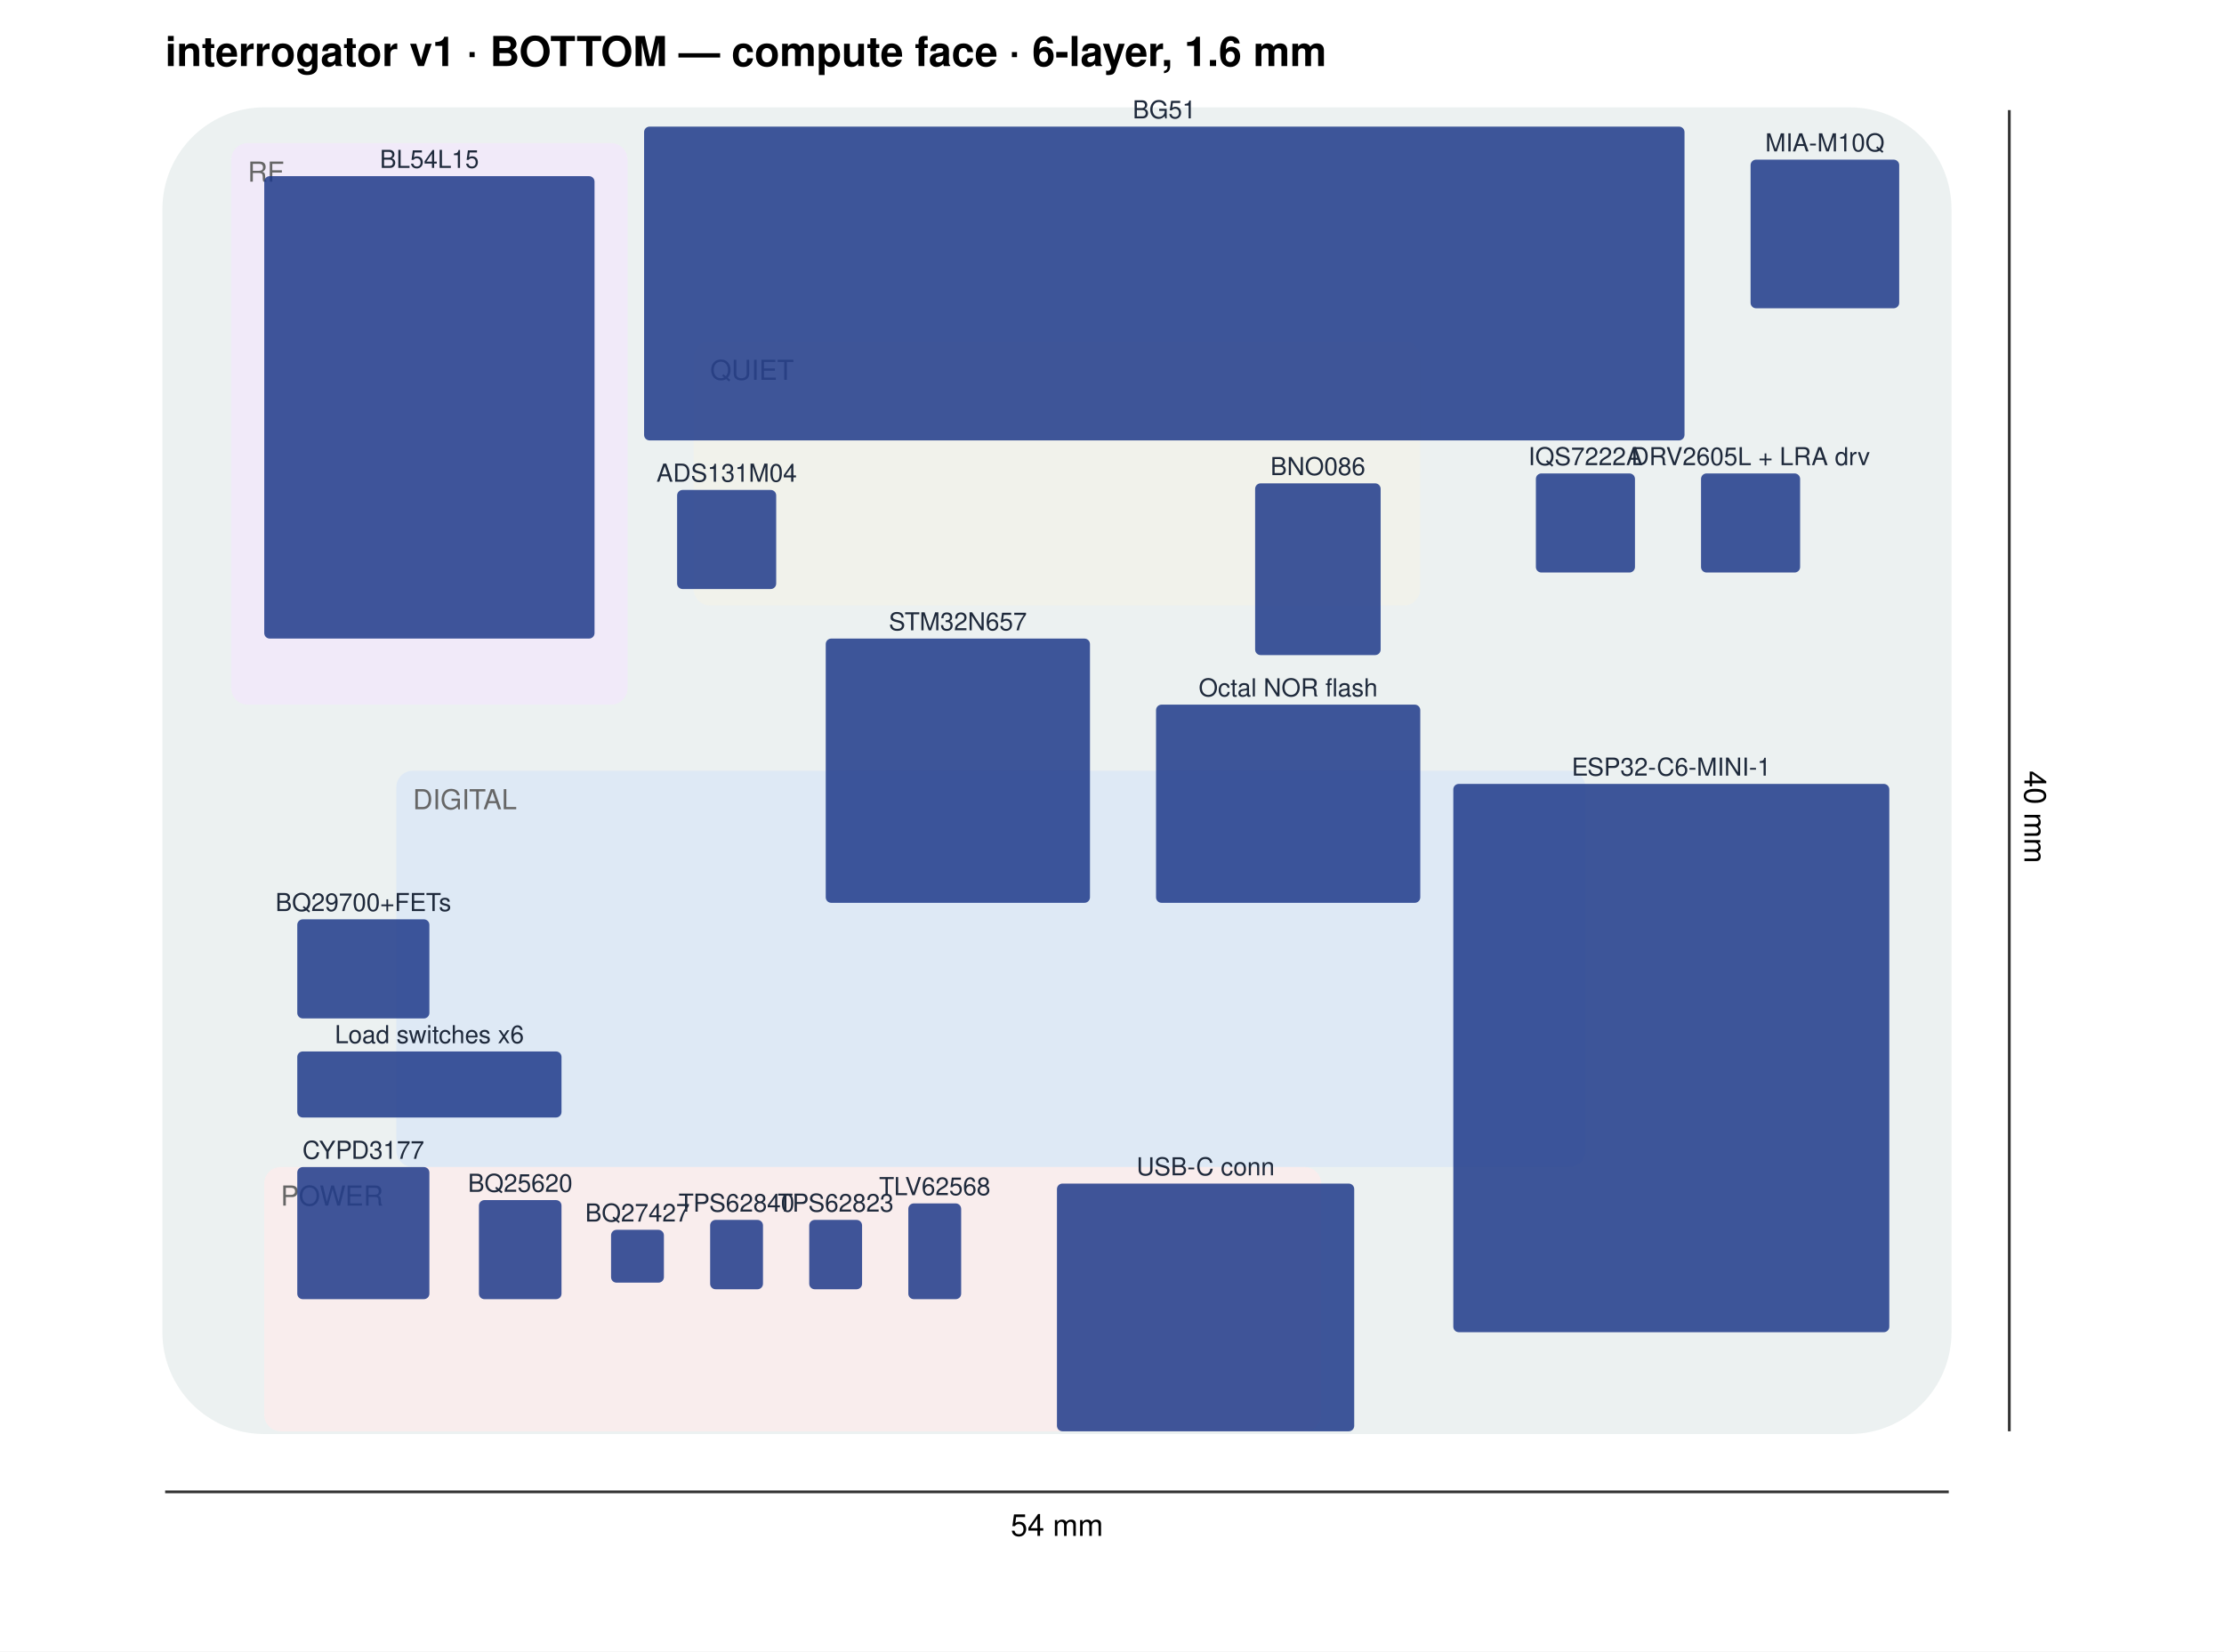
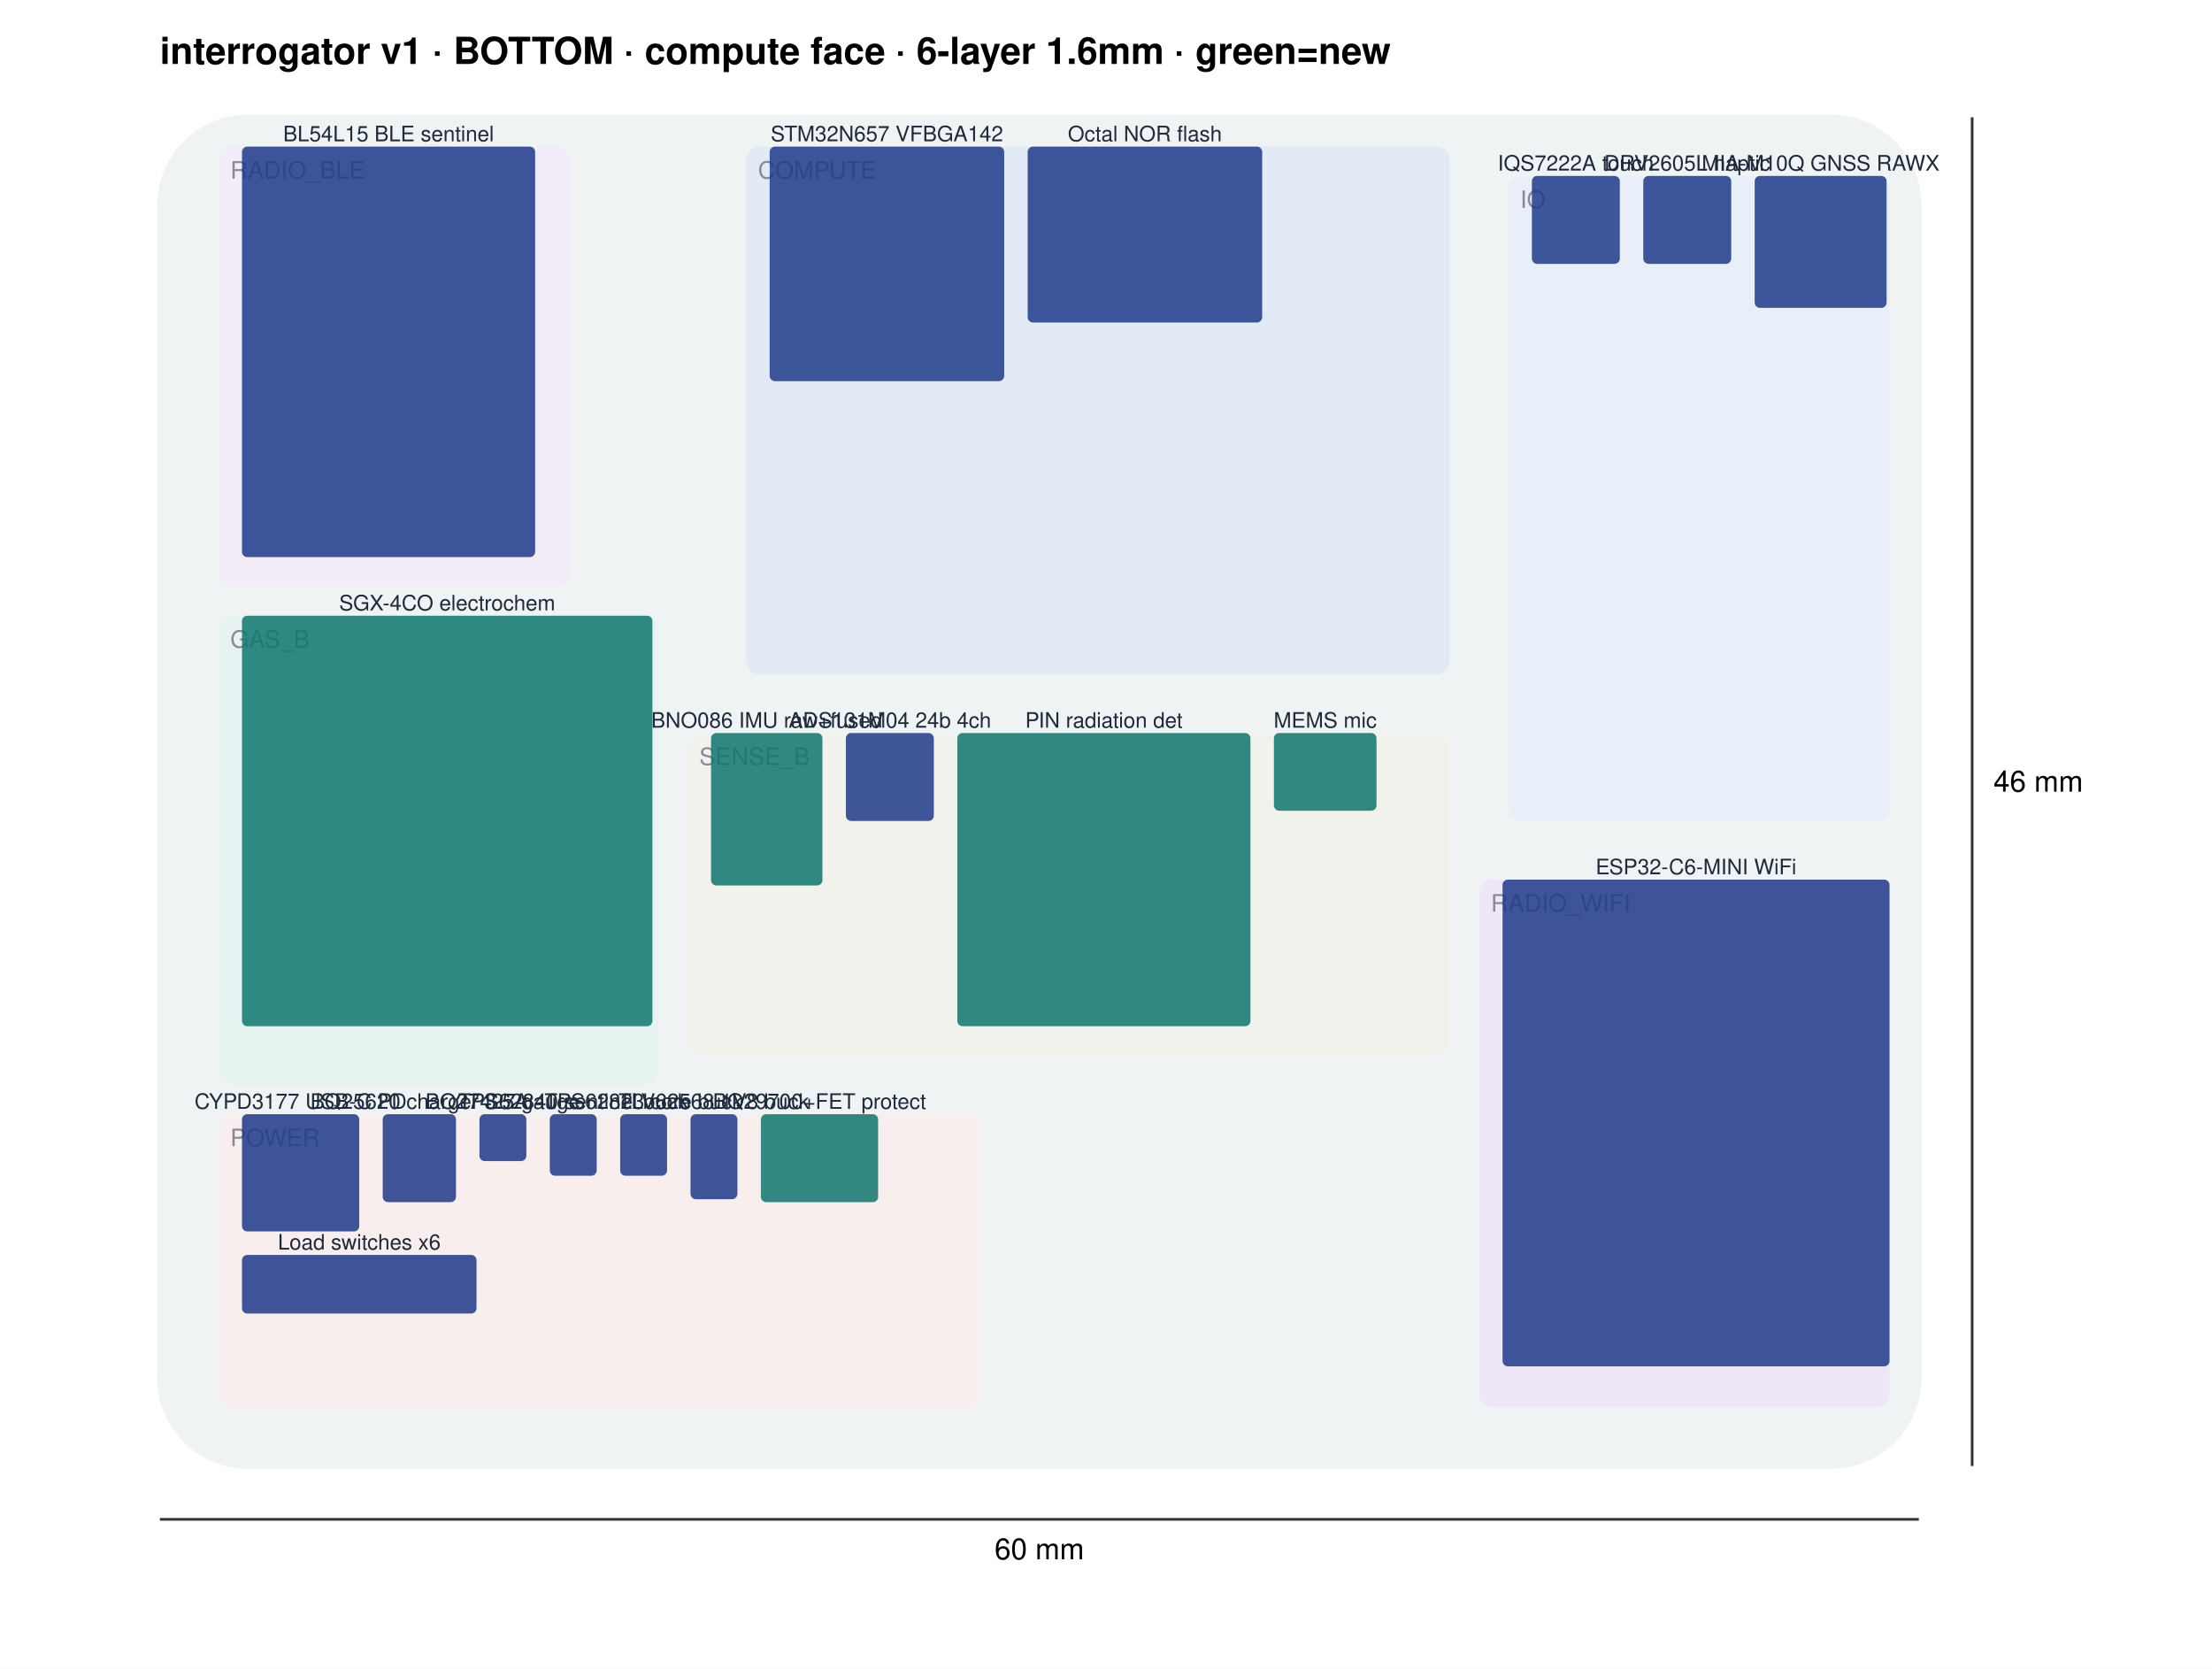
- <svg xmlns="http://www.w3.org/2000/svg" width="808.0" height="600.0" font-family="Helvetica,Arial" font-size="11">
-   <rect x="0" y="0" width="808.0" height="600.0" fill="white" />
-   <g transform="translate(60,40)">
-     <rect x="0" y="0" width="648.0" height="480.0" rx="36" fill="#134E4A" opacity="0.08" stroke="#134E4A" stroke-width="2" />
-     <rect x="84" y="240.0" width="432" height="144" fill="#dbe7f6" opacity="0.8" rx="6" />
-     <text x="90.0" y="254.0" fill="#666" font-size="10">DIGITAL</text>
-     <rect x="24" y="12.0" width="144" height="204" fill="#f3e8fb" opacity="0.8" rx="6" />
-     <text x="30.0" y="26.0" fill="#666" font-size="10">RF</text>
-     <rect x="36" y="384.0" width="384" height="96" fill="#fdecec" opacity="0.8" rx="6" />
-     <text x="42.0" y="398.0" fill="#666" font-size="10">POWER</text>
-     <rect x="192" y="84.0" width="264" height="96" fill="#f2f2ea" opacity="0.8" rx="6" />
-     <text x="198.0" y="98.0" fill="#666" font-size="10">QUIET</text>
-     <rect x="240.0" y="192.0" width="96.0" height="96.0" fill="#1E3A8A" opacity="0.85" rx="2" />
-     <text x="288.0" y="189.0" text-anchor="middle" fill="#1E293B" font-size="9">STM32N657</text>
-     <rect x="360.0" y="216.0" width="96.0" height="72.0" fill="#1E3A8A" opacity="0.85" rx="2" />
-     <text x="408.0" y="213.0" text-anchor="middle" fill="#1E293B" font-size="9">Octal NOR flash</text>
-     <rect x="36.0" y="24.0" width="120.0" height="168.0" fill="#1E3A8A" opacity="0.85" rx="2" />
-     <text x="96.0" y="21.0" text-anchor="middle" fill="#1E293B" font-size="9">BL54L15</text>
-     <rect x="468.0" y="244.8" width="158.4" height="199.2" fill="#1E3A8A" opacity="0.85" rx="2" />
-     <text x="547.2" y="241.8" text-anchor="middle" fill="#1E293B" font-size="9">ESP32-C6-MINI-1</text>
-     <rect x="576.0" y="18.0" width="54.0" height="54.0" fill="#1E3A8A" opacity="0.85" rx="2" />
-     <text x="603.0" y="15.0" text-anchor="middle" fill="#1E293B" font-size="9">MIA-M10Q</text>
-     <rect x="396.0" y="135.6" width="45.6" height="62.4" fill="#1E3A8A" opacity="0.85" rx="2" />
-     <text x="418.8" y="132.6" text-anchor="middle" fill="#1E293B" font-size="9">BNO086</text>
-     <rect x="186.0" y="138.0" width="36.0" height="36.0" fill="#1E3A8A" opacity="0.85" rx="2" />
-     <text x="204.0" y="135.0" text-anchor="middle" fill="#1E293B" font-size="9">ADS131M04</text>
-     <rect x="498.0" y="132.0" width="36.0" height="36.0" fill="#1E3A8A" opacity="0.85" rx="2" />
-     <text x="516.0" y="129.0" text-anchor="middle" fill="#1E293B" font-size="9">IQS7222A</text>
-     <rect x="558.0" y="132.0" width="36.0" height="36.0" fill="#1E3A8A" opacity="0.85" rx="2" />
-     <text x="576.0" y="129.0" text-anchor="middle" fill="#1E293B" font-size="9">DRV2605L + LRA drv</text>
-     <rect x="48.0" y="384.0" width="48.0" height="48.0" fill="#1E3A8A" opacity="0.85" rx="2" />
-     <text x="72.0" y="381.0" text-anchor="middle" fill="#1E293B" font-size="9">CYPD3177</text>
-     <rect x="114.0" y="396.0" width="30.0" height="36.0" fill="#1E3A8A" opacity="0.85" rx="2" />
-     <text x="129.0" y="393.0" text-anchor="middle" fill="#1E293B" font-size="9">BQ25620</text>
-     <rect x="162.0" y="406.8" width="19.2" height="19.2" fill="#1E3A8A" opacity="0.85" rx="2" />
-     <text x="171.6" y="403.8" text-anchor="middle" fill="#1E293B" font-size="9">BQ27427</text>
-     <rect x="198.0" y="403.2" width="19.2" height="25.2" fill="#1E3A8A" opacity="0.85" rx="2" />
-     <text x="207.6" y="400.2" text-anchor="middle" fill="#1E293B" font-size="9">TPS62840</text>
-     <rect x="234.0" y="403.2" width="19.2" height="25.2" fill="#1E3A8A" opacity="0.85" rx="2" />
-     <text x="243.6" y="400.2" text-anchor="middle" fill="#1E293B" font-size="9">TPS62823</text>
-     <rect x="270.0" y="397.2" width="19.2" height="34.8" fill="#1E3A8A" opacity="0.85" rx="2" />
-     <text x="279.6" y="394.2" text-anchor="middle" fill="#1E293B" font-size="9">TLV62568</text>
-     <rect x="48.0" y="294.0" width="48.0" height="36.0" fill="#1E3A8A" opacity="0.85" rx="2" />
-     <text x="72.0" y="291.0" text-anchor="middle" fill="#1E293B" font-size="9">BQ29700+FETs</text>
-     <rect x="48.0" y="342.0" width="96.0" height="24.0" fill="#1E3A8A" opacity="0.85" rx="2" />
-     <text x="96.0" y="339.0" text-anchor="middle" fill="#1E293B" font-size="9">Load switches x6</text>
-     <rect x="324.0" y="390.0" width="108.0" height="90.0" fill="#1E3A8A" opacity="0.85" rx="2" />
-     <text x="378.0" y="387.0" text-anchor="middle" fill="#1E293B" font-size="9">USB-C conn</text>
-     <rect x="174.0" y="6.0" width="378.0" height="114.0" fill="#1E3A8A" opacity="0.85" rx="2" />
-     <text x="363.0" y="3.0" text-anchor="middle" fill="#1E293B" font-size="9">BG51</text>
-     <line x1="0" y1="502.0" x2="648.0" y2="502.0" stroke="#333" />
-     <text x="324.0" y="518.0" text-anchor="middle">54 mm</text>
-     <line x1="670.0" y1="0" x2="670.0" y2="480.0" stroke="#333" />
-     <text x="678.0" y="240.0" writing-mode="tb">40 mm</text>
-     <text x="0" y="-16" font-size="15" font-weight="bold">interrogator v1 · BOTTOM — compute face · 6-layer, 1.6 mm</text>
+ <svg xmlns="http://www.w3.org/2000/svg" width="830.0" height="626.0" font-family="Helvetica,Arial" font-size="10">
+   <rect width="830.0" height="626.0" fill="white" />
+   <g transform="translate(60,44)">
+     <rect x="0" y="0" width="660.0" height="506.0" rx="33" fill="#134E4A" opacity="0.07" stroke="#134E4A" stroke-width="2" />
+     <rect x="220.0" y="11.0" width="264.0" height="198.0" fill="#dbe7f6" opacity="0.7" rx="5" />
+     <text x="224.4" y="23.0" fill="#889" font-size="9">COMPUTE</text>
+     <rect x="22.0" y="11.0" width="132.0" height="165.0" fill="#f3e8fb" opacity="0.7" rx="5" />
+     <text x="26.4" y="23.0" fill="#889" font-size="9">RADIO_BLE</text>
+     <rect x="495.0" y="286.0" width="154.0" height="198.0" fill="#efe3fb" opacity="0.7" rx="5" />
+     <text x="499.4" y="298.0" fill="#889" font-size="9">RADIO_WIFI</text>
+     <rect x="198.0" y="231.0" width="286.0" height="121.0" fill="#f2f2ea" opacity="0.7" rx="5" />
+     <text x="202.4" y="243.0" fill="#889" font-size="9">SENSE_B</text>
+     <rect x="22.0" y="187.0" width="165.0" height="176.0" fill="#e3f3ef" opacity="0.7" rx="5" />
+     <text x="26.4" y="199.0" fill="#889" font-size="9">GAS_B</text>
+     <rect x="22.0" y="374.0" width="286.0" height="110.0" fill="#fdecec" opacity="0.7" rx="5" />
+     <text x="26.4" y="386.0" fill="#889" font-size="9">POWER</text>
+     <rect x="506.0" y="22.0" width="143.0" height="242.0" fill="#e7eefb" opacity="0.7" rx="5" />
+     <text x="510.4" y="34.0" fill="#889" font-size="9">IO</text>
+     <rect x="228.8" y="11.0" width="88.0" height="88.0" fill="#1E3A8A" opacity="0.85" rx="2" />
+     <text x="272.8" y="9.0" text-anchor="middle" fill="#1E293B" font-size="8">STM32N657 VFBGA142</text>
+     <rect x="325.6" y="11.0" width="88.0" height="66.0" fill="#1E3A8A" opacity="0.85" rx="2" />
+     <text x="369.6" y="9.0" text-anchor="middle" fill="#1E293B" font-size="8">Octal NOR flash</text>
+     <rect x="30.8" y="11.0" width="110.0" height="154.0" fill="#1E3A8A" opacity="0.85" rx="2" />
+     <text x="85.8" y="9.0" text-anchor="middle" fill="#1E293B" font-size="8">BL54L15 BLE sentinel</text>
+     <rect x="503.8" y="286.0" width="145.2" height="182.6" fill="#1E3A8A" opacity="0.85" rx="2" />
+     <text x="576.4" y="284.0" text-anchor="middle" fill="#1E293B" font-size="8">ESP32-C6-MINI WiFi</text>
+     <rect x="206.8" y="231.0" width="41.8" height="57.2" fill="#0F766E" opacity="0.85" rx="2" />
+     <text x="227.7" y="229.0" text-anchor="middle" fill="#1E293B" font-size="8">BNO086 IMU raw+fused</text>
+     <rect x="257.4" y="231.0" width="33.0" height="33.0" fill="#1E3A8A" opacity="0.85" rx="2" />
+     <text x="273.9" y="229.0" text-anchor="middle" fill="#1E293B" font-size="8">ADS131M04 24b 4ch</text>
+     <rect x="299.2" y="231.0" width="110.0" height="110.0" fill="#0F766E" opacity="0.85" rx="2" />
+     <text x="354.2" y="229.0" text-anchor="middle" fill="#1E293B" font-size="8">PIN radiation det</text>
+     <rect x="418.0" y="231.0" width="38.5" height="29.15" fill="#0F766E" opacity="0.85" rx="2" />
+     <text x="437.25" y="229.0" text-anchor="middle" fill="#1E293B" font-size="8">MEMS mic</text>
+     <rect x="30.8" y="187.0" width="154.0" height="154.0" fill="#0F766E" opacity="0.85" rx="2" />
+     <text x="107.8" y="185.0" text-anchor="middle" fill="#1E293B" font-size="8">SGX-4CO electrochem</text>
+     <rect x="30.8" y="374.0" width="44.0" height="44.0" fill="#1E3A8A" opacity="0.85" rx="2" />
+     <text x="52.8" y="372.0" text-anchor="middle" fill="#1E293B" font-size="8">CYPD3177 USB-C PD</text>
+     <rect x="83.6" y="374.0" width="27.5" height="33.0" fill="#1E3A8A" opacity="0.85" rx="2" />
+     <text x="97.35" y="372.0" text-anchor="middle" fill="#1E293B" font-size="8">BQ25620 charger 3.5A</text>
+     <rect x="119.9" y="374.0" width="17.6" height="17.6" fill="#1E3A8A" opacity="0.85" rx="2" />
+     <text x="128.7" y="372.0" text-anchor="middle" fill="#1E293B" font-size="8">BQ27427 gauge</text>
+     <rect x="146.3" y="374.0" width="17.6" height="23.1" fill="#1E3A8A" opacity="0.85" rx="2" />
+     <text x="155.1" y="372.0" text-anchor="middle" fill="#1E293B" font-size="8">TPS62840 sentinel buck</text>
+     <rect x="172.7" y="374.0" width="17.6" height="23.1" fill="#1E3A8A" opacity="0.85" rx="2" />
+     <text x="181.5" y="372.0" text-anchor="middle" fill="#1E293B" font-size="8">TPS62823 core buck</text>
+     <rect x="199.1" y="374.0" width="17.6" height="31.9" fill="#1E3A8A" opacity="0.85" rx="2" />
+     <text x="207.9" y="372.0" text-anchor="middle" fill="#1E293B" font-size="8">TLV62568 1V8 buck</text>
+     <rect x="225.5" y="374.0" width="44.0" height="33.0" fill="#0F766E" opacity="0.85" rx="2" />
+     <text x="247.5" y="372.0" text-anchor="middle" fill="#1E293B" font-size="8">BQ29700+FET protect</text>
+     <rect x="30.8" y="426.8" width="88.0" height="22.0" fill="#1E3A8A" opacity="0.85" rx="2" />
+     <text x="74.8" y="424.8" text-anchor="middle" fill="#1E293B" font-size="8">Load switches x6</text>
+     <rect x="514.8" y="22.0" width="33.0" height="33.0" fill="#1E3A8A" opacity="0.85" rx="2" />
+     <text x="531.3" y="20.0" text-anchor="middle" fill="#1E293B" font-size="8">IQS7222A touch</text>
+     <rect x="556.6" y="22.0" width="33.0" height="33.0" fill="#1E3A8A" opacity="0.85" rx="2" />
+     <text x="573.1" y="20.0" text-anchor="middle" fill="#1E293B" font-size="8">DRV2605L haptic</text>
+     <rect x="598.4" y="22.0" width="49.5" height="49.5" fill="#1E3A8A" opacity="0.85" rx="2" />
+     <text x="623.15" y="20.0" text-anchor="middle" fill="#1E293B" font-size="8">MIA-M10Q GNSS RAWX</text>
+     <line x1="0" y1="526.0" x2="660.0" y2="526.0" stroke="#333" />
+     <text x="330.0" y="541.0" text-anchor="middle" font-size="11">60 mm</text>
+     <line x1="680.0" y1="0" x2="680.0" y2="506.0" stroke="#333" />
+     <text x="688.0" y="253.0" font-size="11">46 mm</text>
+     <text x="0" y="-20" font-size="14" font-weight="bold">interrogator v1 · BOTTOM · compute face · 6-layer 1.6mm · green=new</text>
  </g>
</svg>
